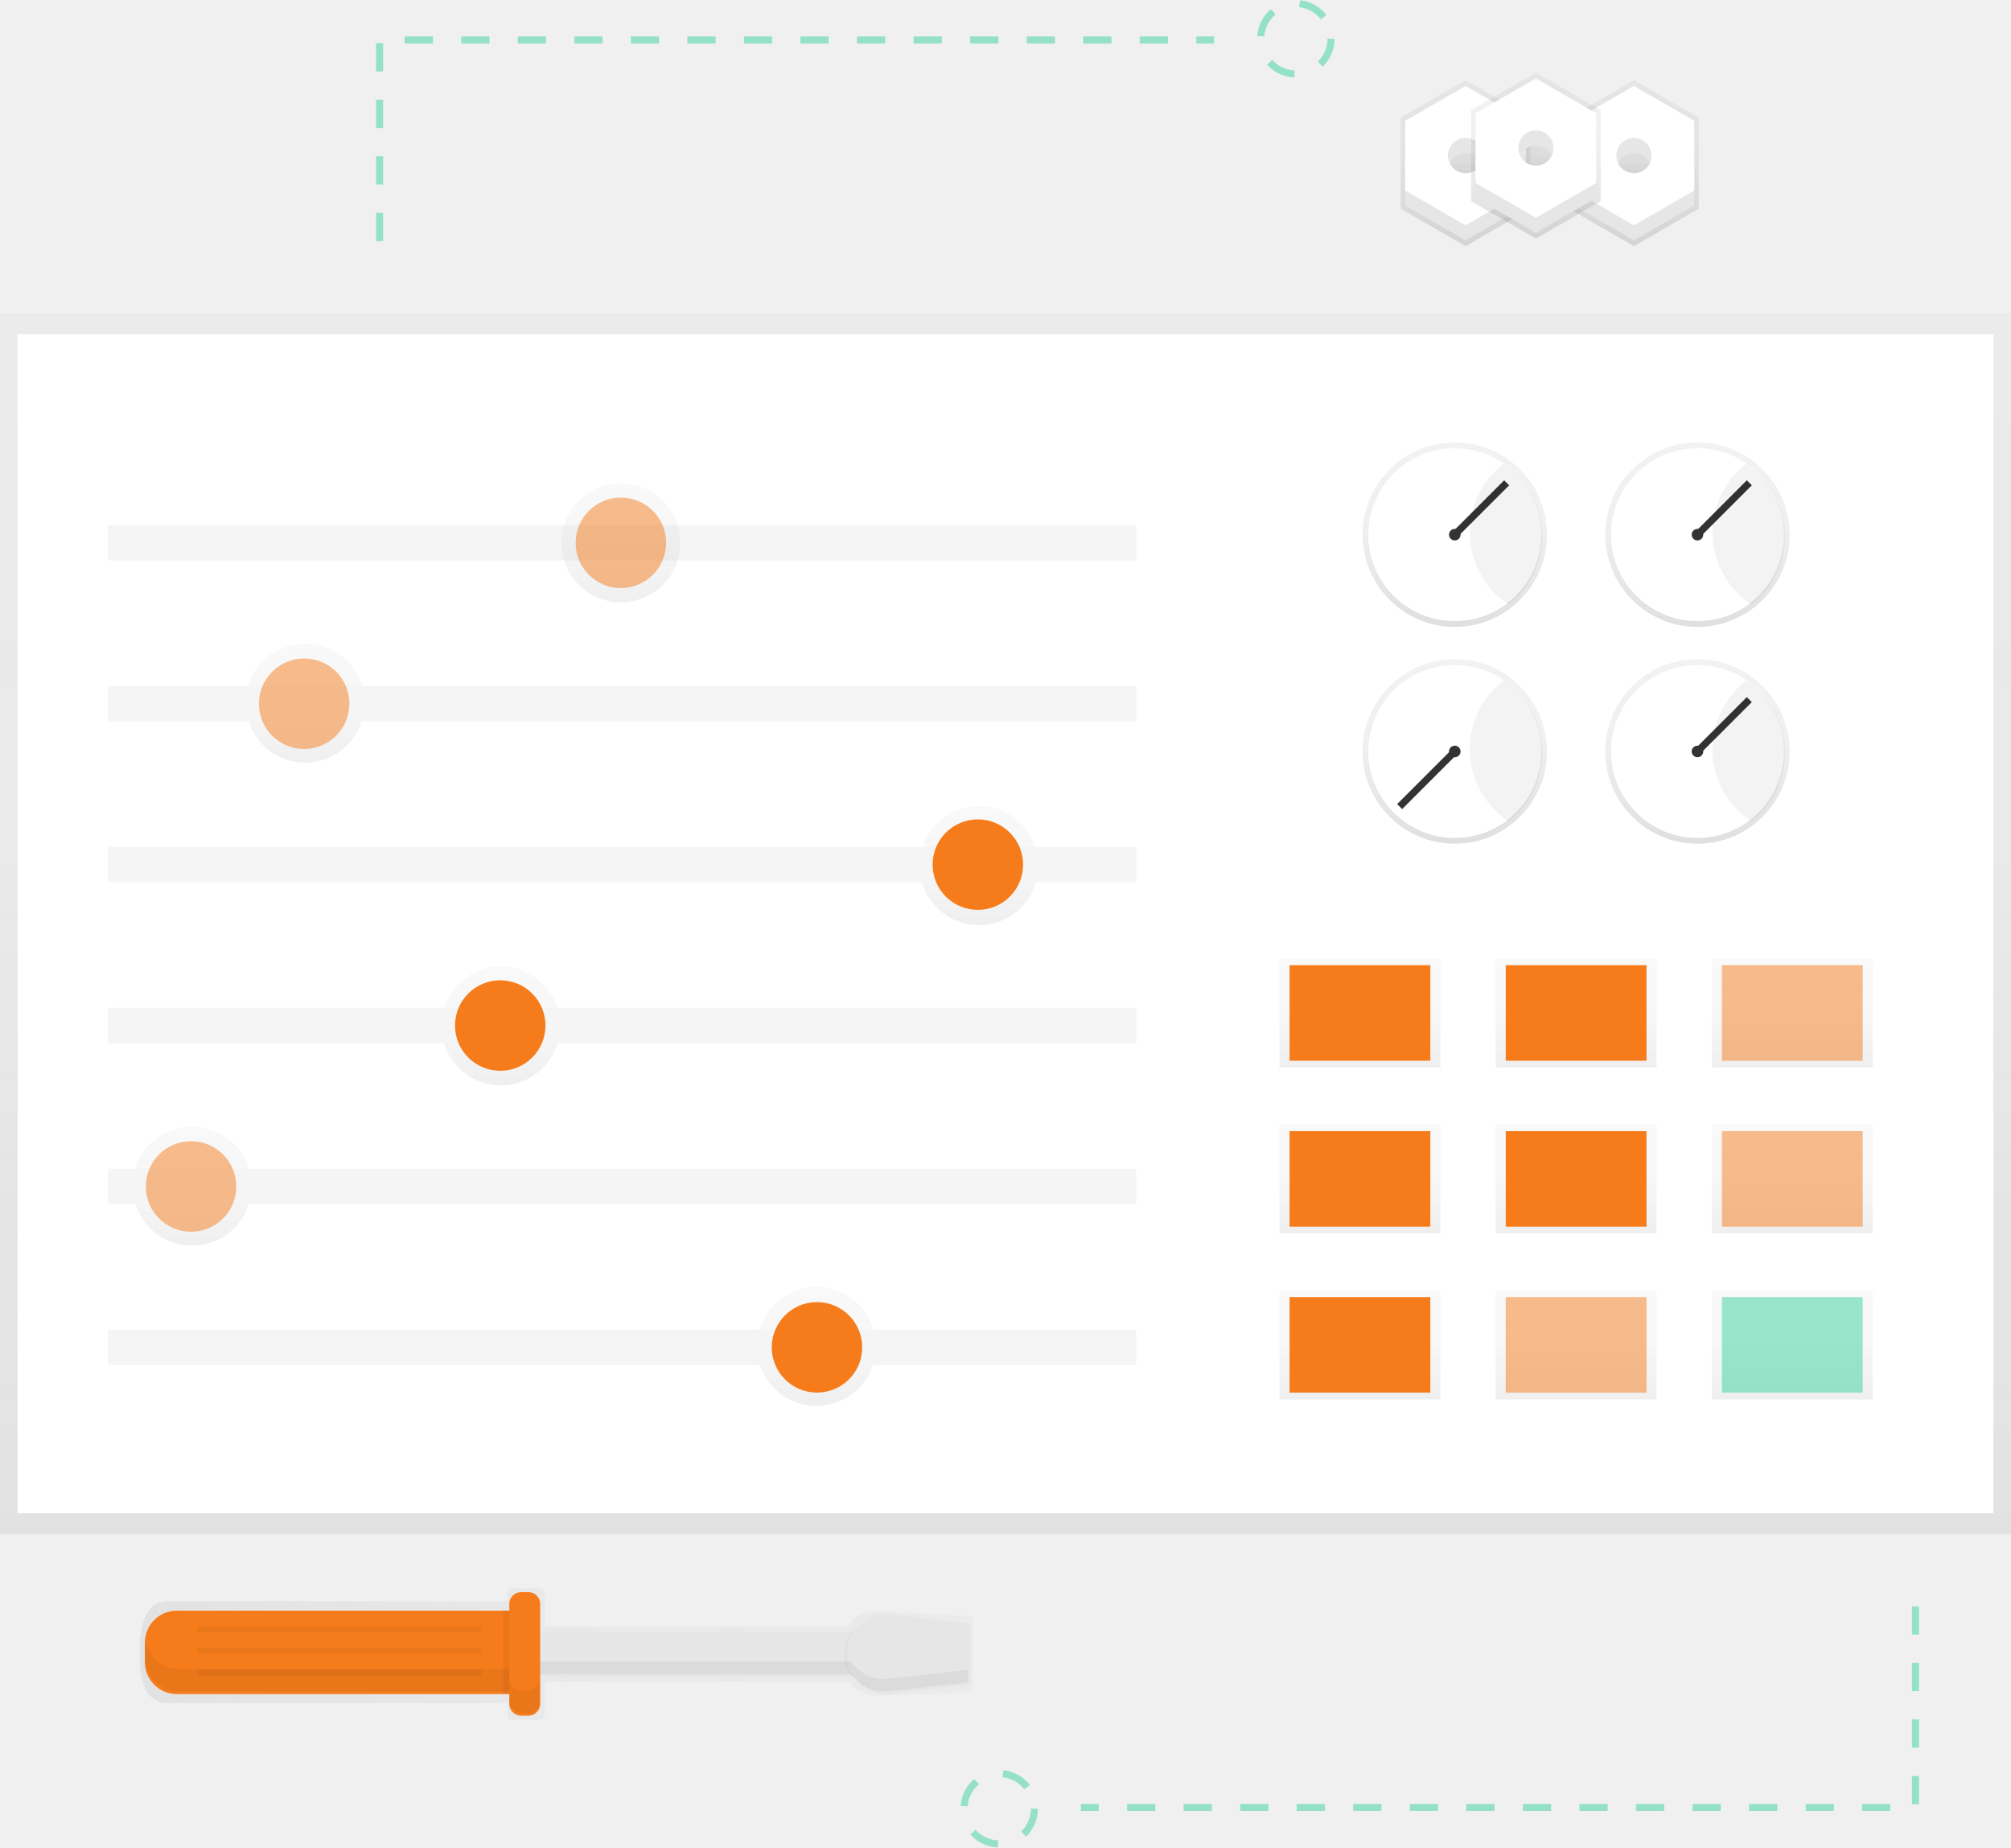
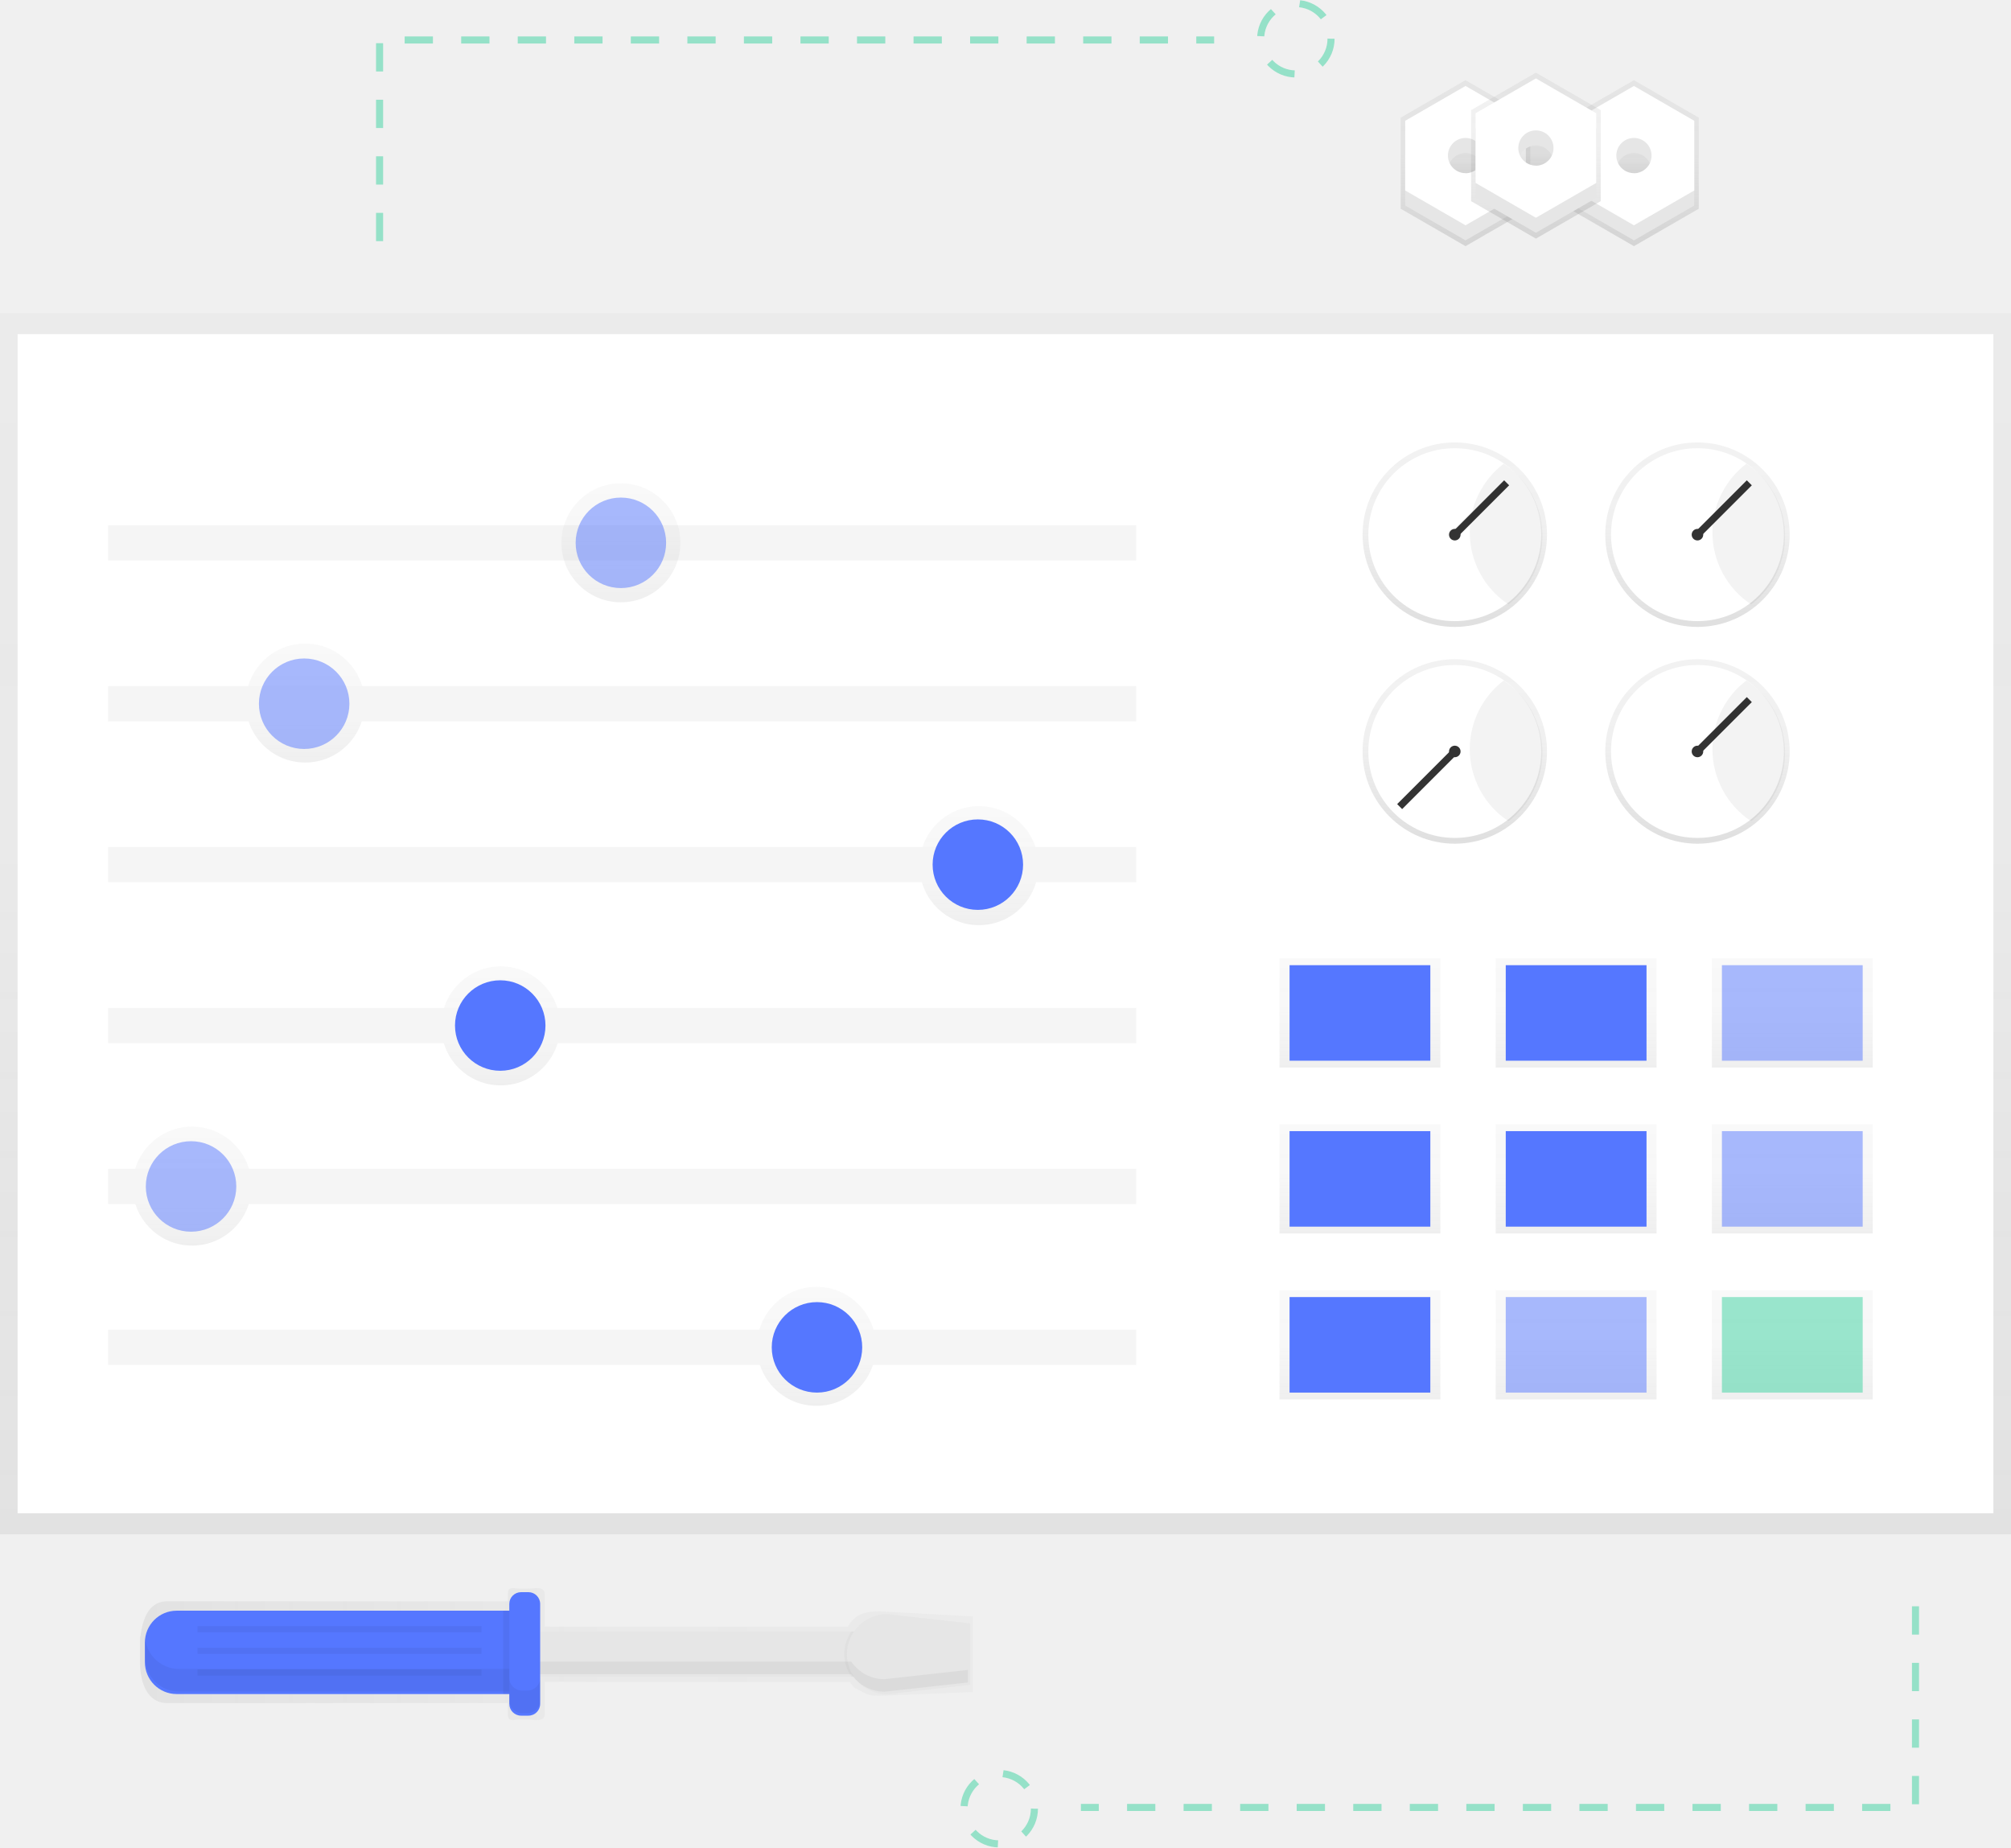
<svg xmlns="http://www.w3.org/2000/svg" xmlns:xlink="http://www.w3.org/1999/xlink" id="9e4787ba-e528-4d3f-a0d4-d0ed05e36a23" data-name="Layer 1" width="853.55" height="784" viewBox="0 0 853.55 784">
  <defs>
    <linearGradient id="9104918b-1b06-4aab-a9e3-ee1f1e968603" x1="426.78" y1="651.11" x2="426.78" y2="132.89" gradientUnits="userSpaceOnUse">
      <stop offset="0" stop-color="gray" stop-opacity="0.25" />
      <stop offset="0.54" stop-color="gray" stop-opacity="0.12" />
      <stop offset="1" stop-color="gray" stop-opacity="0.1" />
    </linearGradient>
    <linearGradient id="e1516523-3b43-4cdf-a14c-9e7d8f64d469" x1="263.53" y1="255.6" x2="263.53" y2="205.12" xlink:href="#9104918b-1b06-4aab-a9e3-ee1f1e968603" />
    <linearGradient id="172acfff-28db-4bba-8b19-28ab723f14aa" x1="129.53" y1="323.6" x2="129.53" y2="273.12" xlink:href="#9104918b-1b06-4aab-a9e3-ee1f1e968603" />
    <linearGradient id="710a7686-1834-4650-96ef-eca9a3097048" x1="415.53" y1="392.6" x2="415.53" y2="342.12" xlink:href="#9104918b-1b06-4aab-a9e3-ee1f1e968603" />
    <linearGradient id="467b5878-0dea-464a-bb51-3930fc34683d" x1="212.53" y1="460.6" x2="212.53" y2="410.12" xlink:href="#9104918b-1b06-4aab-a9e3-ee1f1e968603" />
    <linearGradient id="f3a96d16-3b8a-4da5-a01c-559b0392e5cd" x1="81.53" y1="528.6" x2="81.53" y2="478.12" xlink:href="#9104918b-1b06-4aab-a9e3-ee1f1e968603" />
    <linearGradient id="f3e8d191-6d5b-4396-bf55-b83403b8f5fa" x1="346.53" y1="596.6" x2="346.53" y2="546.12" xlink:href="#9104918b-1b06-4aab-a9e3-ee1f1e968603" />
    <linearGradient id="69a4cfba-e384-4108-97de-a317d87fd5ab" x1="577.21" y1="453.04" x2="577.21" y2="406.71" xlink:href="#9104918b-1b06-4aab-a9e3-ee1f1e968603" />
    <linearGradient id="7cbd4807-f193-4eb9-a64e-7dbda1a497ee" x1="668.97" y1="453.04" x2="668.97" y2="406.71" xlink:href="#9104918b-1b06-4aab-a9e3-ee1f1e968603" />
    <linearGradient id="a49cd629-9a0f-4f51-970c-17e3b791923d" x1="760.73" y1="453.04" x2="760.73" y2="406.71" xlink:href="#9104918b-1b06-4aab-a9e3-ee1f1e968603" />
    <linearGradient id="0df78842-62cc-4e1a-b4eb-7165b67c75da" x1="577.21" y1="523.46" x2="577.21" y2="477.13" xlink:href="#9104918b-1b06-4aab-a9e3-ee1f1e968603" />
    <linearGradient id="f59bf9a0-9823-413e-b7a2-7f328843f480" x1="668.97" y1="523.46" x2="668.97" y2="477.13" xlink:href="#9104918b-1b06-4aab-a9e3-ee1f1e968603" />
    <linearGradient id="c8b3a002-36c4-4228-a025-9f67aff1870b" x1="760.73" y1="523.46" x2="760.73" y2="477.13" xlink:href="#9104918b-1b06-4aab-a9e3-ee1f1e968603" />
    <linearGradient id="28c6655a-8735-4d27-b646-32b8de137fc7" x1="577.21" y1="593.88" x2="577.21" y2="547.54" xlink:href="#9104918b-1b06-4aab-a9e3-ee1f1e968603" />
    <linearGradient id="c3dcab84-3569-499b-8256-0d506ac4c7e6" x1="668.97" y1="593.88" x2="668.97" y2="547.54" xlink:href="#9104918b-1b06-4aab-a9e3-ee1f1e968603" />
    <linearGradient id="703ca5f3-7ed9-4e5d-a2ac-72005f7ae931" x1="760.73" y1="593.88" x2="760.73" y2="547.54" xlink:href="#9104918b-1b06-4aab-a9e3-ee1f1e968603" />
    <linearGradient id="ebe75104-ae08-4ff4-9003-91cc9510fb18" x1="232.64" y1="759.95" x2="586.13" y2="759.95" xlink:href="#9104918b-1b06-4aab-a9e3-ee1f1e968603" />
    <linearGradient id="386a826f-9f90-4b2b-8140-01eb83574438" x1="693.51" y1="104.46" x2="693.51" y2="34.04" xlink:href="#9104918b-1b06-4aab-a9e3-ee1f1e968603" />
    <linearGradient id="c1c88e78-336c-46a6-bde5-02caf2c06013" x1="866.73" y1="131.87" x2="866.73" y2="122.63" xlink:href="#9104918b-1b06-4aab-a9e3-ee1f1e968603" />
    <linearGradient id="b26a0830-028c-4b48-af03-e7caa22430c5" x1="622.03" y1="104.46" x2="622.03" y2="34.04" xlink:href="#9104918b-1b06-4aab-a9e3-ee1f1e968603" />
    <linearGradient id="25731e38-86a6-4815-b74c-72c61c3d16c8" x1="795.25" y1="131.87" x2="795.25" y2="122.63" xlink:href="#9104918b-1b06-4aab-a9e3-ee1f1e968603" />
    <linearGradient id="e23ff1eb-1730-4897-8569-9a524a71230b" x1="651.9" y1="101.26" x2="651.9" y2="30.84" xlink:href="#9104918b-1b06-4aab-a9e3-ee1f1e968603" />
    <linearGradient id="08e08e9d-34a7-409e-af66-513673e6be83" x1="825.12" y1="128.67" x2="825.12" y2="119.43" xlink:href="#9104918b-1b06-4aab-a9e3-ee1f1e968603" />
    <linearGradient id="5d869035-dc1d-4f8e-b1f3-2666532ef759" x1="617.47" y1="266.04" x2="617.47" y2="187.77" xlink:href="#9104918b-1b06-4aab-a9e3-ee1f1e968603" />
    <linearGradient id="82347b06-c024-4a9e-a6c3-538f6800d300" x1="720.47" y1="266.04" x2="720.47" y2="187.77" xlink:href="#9104918b-1b06-4aab-a9e3-ee1f1e968603" />
    <linearGradient id="ad6e7ba4-d5b5-43e5-baf4-e6e575086bfd" x1="617.47" y1="358.04" x2="617.47" y2="279.77" xlink:href="#9104918b-1b06-4aab-a9e3-ee1f1e968603" />
    <linearGradient id="810b9c3d-2f35-42cb-bc28-0e7919250191" x1="720.47" y1="358.04" x2="720.47" y2="279.77" xlink:href="#9104918b-1b06-4aab-a9e3-ee1f1e968603" />
  </defs>
  <rect y="132.89" width="853.55" height="518.22" opacity="0.5" fill="url(#9104918b-1b06-4aab-a9e3-ee1f1e968603)" />
  <rect x="7.47" y="141.8" width="838.61" height="500.39" fill="#fff" />
  <rect x="45.88" y="222.89" width="436.38" height="14.94" fill="#f5f5f5" />
  <circle cx="263.53" cy="230.36" r="25.24" opacity="0.5" fill="url(#e1516523-3b43-4cdf-a14c-9e7d8f64d469)" />
  <circle cx="129.53" cy="298.36" r="25.24" opacity="0.5" fill="url(#172acfff-28db-4bba-8b19-28ab723f14aa)" />
  <circle cx="415.53" cy="367.36" r="25.24" opacity="0.5" fill="url(#710a7686-1834-4650-96ef-eca9a3097048)" />
  <circle cx="212.53" cy="435.36" r="25.24" opacity="0.5" fill="url(#467b5878-0dea-464a-bb51-3930fc34683d)" />
  <circle cx="81.53" cy="503.36" r="25.24" opacity="0.5" fill="url(#f3a96d16-3b8a-4da5-a01c-559b0392e5cd)" />
  <circle cx="346.53" cy="571.36" r="25.24" opacity="0.5" fill="url(#f3e8d191-6d5b-4396-bf55-b83403b8f5fa)" />
-   <circle cx="263.53" cy="230.36" r="19.2" fill="#f67c1b" opacity="0.5" />
+   <circle cx="263.53" cy="230.36" r="19.2" fill="#57f" opacity="0.5" />
  <rect x="45.88" y="291.17" width="436.38" height="14.94" fill="#f5f5f5" />
-   <circle cx="129.1" cy="298.64" r="19.2" fill="#f67c1b" opacity="0.5" />
+   <circle cx="129.1" cy="298.64" r="19.2" fill="#57f" opacity="0.5" />
  <rect x="45.88" y="359.46" width="436.38" height="14.94" fill="#f5f5f5" />
-   <circle cx="415.04" cy="366.93" r="19.2" fill="#f67c1b" />
+   <circle cx="415.04" cy="366.93" r="19.2" fill="#57f" />
  <rect x="45.88" y="427.74" width="436.38" height="14.94" fill="#f5f5f5" />
-   <circle cx="212.32" cy="435.21" r="19.2" fill="#f67c1b" />
+   <circle cx="212.32" cy="435.21" r="19.2" fill="#57f" />
  <rect x="45.88" y="496.03" width="436.38" height="14.94" fill="#f5f5f5" />
-   <circle cx="81.09" cy="503.5" r="19.2" fill="#f67c1b" opacity="0.5" />
+   <circle cx="81.09" cy="503.5" r="19.2" fill="#57f" opacity="0.5" />
  <rect x="45.88" y="564.31" width="436.38" height="14.94" fill="#f5f5f5" />
-   <circle cx="346.76" cy="571.78" r="19.2" fill="#f67c1b" />
+   <circle cx="346.76" cy="571.78" r="19.2" fill="#57f" />
  <rect x="543.07" y="406.71" width="68.28" height="46.34" opacity="0.5" fill="url(#69a4cfba-e384-4108-97de-a317d87fd5ab)" />
  <rect x="634.83" y="406.71" width="68.28" height="46.34" opacity="0.5" fill="url(#7cbd4807-f193-4eb9-a64e-7dbda1a497ee)" />
  <rect x="726.59" y="406.71" width="68.28" height="46.34" opacity="0.5" fill="url(#a49cd629-9a0f-4f51-970c-17e3b791923d)" />
  <rect x="543.07" y="477.13" width="68.28" height="46.34" opacity="0.5" fill="url(#0df78842-62cc-4e1a-b4eb-7165b67c75da)" />
  <rect x="634.83" y="477.13" width="68.28" height="46.34" opacity="0.5" fill="url(#f59bf9a0-9823-413e-b7a2-7f328843f480)" />
  <rect x="726.59" y="477.13" width="68.28" height="46.34" opacity="0.5" fill="url(#c8b3a002-36c4-4228-a025-9f67aff1870b)" />
  <rect x="543.07" y="547.54" width="68.28" height="46.34" opacity="0.5" fill="url(#28c6655a-8735-4d27-b646-32b8de137fc7)" />
  <rect x="634.83" y="547.54" width="68.28" height="46.34" opacity="0.5" fill="url(#c3dcab84-3569-499b-8256-0d506ac4c7e6)" />
  <rect x="726.59" y="547.54" width="68.28" height="46.34" opacity="0.5" fill="url(#703ca5f3-7ed9-4e5d-a2ac-72005f7ae931)" />
-   <rect x="547.34" y="409.6" width="59.75" height="40.54" fill="#f67c1b" />
-   <rect x="639.1" y="409.6" width="59.75" height="40.54" fill="#f67c1b" />
-   <rect x="730.85" y="409.6" width="59.75" height="40.54" fill="#f67c1b" opacity="0.5" />
-   <rect x="547.34" y="480.02" width="59.75" height="40.54" fill="#f67c1b" />
-   <rect x="639.1" y="480.02" width="59.75" height="40.54" fill="#f67c1b" />
-   <rect x="730.85" y="480.02" width="59.75" height="40.54" fill="#f67c1b" opacity="0.5" />
-   <rect x="547.34" y="550.44" width="59.75" height="40.54" fill="#f67c1b" />
-   <rect x="639.1" y="550.44" width="59.75" height="40.54" fill="#f67c1b" opacity="0.5" />
+   <rect x="547.34" y="409.6" width="59.75" height="40.54" fill="#57f" />
+   <rect x="639.1" y="409.6" width="59.75" height="40.54" fill="#57f" />
+   <rect x="730.85" y="409.6" width="59.75" height="40.54" fill="#57f" opacity="0.5" />
+   <rect x="547.34" y="480.02" width="59.75" height="40.54" fill="#57f" />
+   <rect x="639.1" y="480.02" width="59.75" height="40.54" fill="#57f" />
+   <rect x="730.85" y="480.02" width="59.75" height="40.54" fill="#57f" opacity="0.5" />
+   <rect x="547.34" y="550.44" width="59.75" height="40.54" fill="#57f" />
+   <rect x="639.1" y="550.44" width="59.75" height="40.54" fill="#57f" opacity="0.5" />
  <rect x="730.85" y="550.44" width="59.75" height="40.54" fill="#3ad29f" opacity="0.5" />
  <path d="M546.65,741.81c-6,0-10.45,1-13.61,6.5H404.4V734.45c0-3.6-4.6-2.25-7.63-2.25h-2.51c-3,0-5.5-1.35-5.5,2.25v3.09H244.28c-7.48,0-10.45,6.56-11.47,15.09,0-.22-.06-.43-.08-.65-.05.61-.08,1.23-.08,1.85v9.33c0,9.72,3.44,17.59,11.64,17.59H388.77v4.69c0,3.6,2.46,2.25,5.5,2.25h2.51c3,0,7.63,1.35,7.63-2.25V771.76H533.84a20,20,0,0,0,1.94,2.44c5.54,2.81,5.62,3.43,10.69,3.43l39.66-1.6V744Z" transform="translate(-173.22 -58)" opacity="0.5" fill="url(#ebe75104-ae08-4ff4-9003-91cc9510fb18)" />
  <rect x="166.44" y="692.34" width="198.45" height="19.2" fill="#e6e6e6" />
  <path d="M531.58,759.95h0a17,17,0,0,0,3,9.6h2.5v-19.2h-2.5A17,17,0,0,0,531.58,759.95Z" transform="translate(-173.22 -58)" opacity="0.03" />
  <path d="M585.06,773,549.68,777a17,17,0,0,1-17-17h0a17,17,0,0,1,17-17l35.38,3.93Z" transform="translate(-173.22 -58)" fill="#e6e6e6" />
  <path d="M534.55,763.15h-196v5.33h196a17,17,0,0,0,14.07,7.43L584,772v-5.33l-35.38,3.93A17,17,0,0,1,534.55,763.15Z" transform="translate(-173.22 -58)" opacity="0.05" />
-   <path d="M75,683.53H218.79a0,0,0,0,1,0,0v35.38a0,0,0,0,1,0,0H75a13.5,13.5,0,0,1-13.5-13.5V697A13.5,13.5,0,0,1,75,683.53Z" fill="#f67c1b" />
-   <rect x="216.17" y="675.67" width="13.1" height="52.41" rx="5" ry="5" fill="#f67c1b" />
+   <path d="M75,683.53H218.79a0,0,0,0,1,0,0v35.38a0,0,0,0,1,0,0H75a13.5,13.5,0,0,1-13.5-13.5V697A13.5,13.5,0,0,1,75,683.53Z" fill="#57f" />
+   <rect x="216.17" y="675.67" width="13.1" height="52.41" rx="5" ry="5" fill="#57f" />
  <rect x="213.55" y="683.53" width="2.62" height="35.38" opacity="0.05" />
  <rect x="83.82" y="690.08" width="120.55" height="2.62" opacity="0.05" />
  <rect x="83.82" y="699.25" width="120.55" height="2.62" opacity="0.05" />
  <rect x="83.82" y="708.43" width="120.55" height="2.62" opacity="0.05" />
  <path d="M397.16,775.41h-2.43a5.33,5.33,0,0,1-5.33-5.33v-3.84H249.17a14.4,14.4,0,0,1-14.32-12.89,14.56,14.56,0,0,0-.08,1.52v6.57a14.4,14.4,0,0,0,14.4,14.4H389.39v3.84a5.33,5.33,0,0,0,5.33,5.33h2.43a5.33,5.33,0,0,0,5.33-5.33v-9.6A5.33,5.33,0,0,1,397.16,775.41Z" transform="translate(-173.22 -58)" opacity="0.05" />
  <polygon points="693.51 34.04 666 49.93 666 56.8 666 81.7 666 88.58 693.51 104.46 721.02 88.58 721.02 81.7 721.02 56.8 721.02 49.93 693.51 34.04" fill="url(#386a826f-9f90-4b2b-8140-01eb83574438)" />
  <path d="M866.73,131.87a8.08,8.08,0,0,1-7.3-4.62,8.08,8.08,0,0,1,14.6,0A8.08,8.08,0,0,1,866.73,131.87Z" transform="translate(-173.22 -58)" opacity="0.5" fill="url(#c1c88e78-336c-46a6-bde5-02caf2c06013)" />
  <path d="M866.73,100.88l-25.61,14.78v29.57L866.73,160l25.61-14.78V115.67Zm0,37a7.47,7.47,0,1,1,7.47-7.47A7.47,7.47,0,0,1,866.73,137.92Z" transform="translate(-173.22 -58)" fill="#e6e6e6" />
  <path d="M866.73,94.48l-25.61,14.78v29.57l25.61,14.78,25.61-14.78V109.27Zm0,37A7.47,7.47,0,1,1,874.2,124,7.47,7.47,0,0,1,866.73,131.52Z" transform="translate(-173.22 -58)" fill="#fff" />
  <polygon points="622.03 34.04 594.51 49.93 594.51 56.8 594.51 81.7 594.51 88.58 622.03 104.46 649.54 88.58 649.54 81.7 649.54 56.8 649.54 49.93 622.03 34.04" fill="url(#b26a0830-028c-4b48-af03-e7caa22430c5)" />
  <path d="M795.25,131.87a8.08,8.08,0,0,1-7.3-4.62,8.08,8.08,0,0,1,14.6,0A8.08,8.08,0,0,1,795.25,131.87Z" transform="translate(-173.22 -58)" opacity="0.5" fill="url(#25731e38-86a6-4815-b74c-72c61c3d16c8)" />
  <path d="M795.25,100.88l-25.61,14.78v29.57L795.25,160l25.61-14.78V115.67Zm0,37a7.47,7.47,0,1,1,7.47-7.47A7.47,7.47,0,0,1,795.25,137.92Z" transform="translate(-173.22 -58)" fill="#e6e6e6" />
  <path d="M795.25,94.48l-25.61,14.78v29.57l25.61,14.78,25.61-14.78V109.27Zm0,37a7.47,7.47,0,1,1,7.47-7.47A7.47,7.47,0,0,1,795.25,131.52Z" transform="translate(-173.22 -58)" fill="#fff" />
  <polygon points="651.9 30.84 624.39 46.73 624.39 53.6 624.39 78.5 624.39 85.37 651.9 101.26 679.41 85.37 679.41 78.5 679.41 53.6 679.41 46.73 651.9 30.84" fill="url(#e23ff1eb-1730-4897-8569-9a524a71230b)" />
  <path d="M825.12,128.67a8.08,8.08,0,0,1-7.3-4.62,8.08,8.08,0,0,1,14.6,0A8.08,8.08,0,0,1,825.12,128.67Z" transform="translate(-173.22 -58)" opacity="0.5" fill="url(#08e08e9d-34a7-409e-af66-513673e6be83)" />
  <path d="M825.12,97.68l-25.61,14.78V142l25.61,14.78L850.73,142V112.47Zm0,37a7.47,7.47,0,1,1,7.47-7.47A7.47,7.47,0,0,1,825.12,134.72Z" transform="translate(-173.22 -58)" fill="#e6e6e6" />
  <path d="M825.12,91.28l-25.61,14.78v29.57l25.61,14.78,25.61-14.78V106.07Zm0,37a7.47,7.47,0,1,1,7.47-7.47A7.47,7.47,0,0,1,825.12,128.32Z" transform="translate(-173.22 -58)" fill="#fff" />
  <polyline points="161.11 102.33 161.11 16.97 515.33 16.97" fill="none" stroke="#3ad29f" stroke-miterlimit="10" stroke-width="3" stroke-dasharray="12" opacity="0.5" />
  <circle cx="550.01" cy="16.44" r="14.94" fill="none" stroke="#3ad29f" stroke-miterlimit="10" stroke-width="3" stroke-dasharray="12" opacity="0.5" />
  <polyline points="813.01 681.67 813.01 767.03 458.78 767.03" fill="none" stroke="#3ad29f" stroke-miterlimit="10" stroke-width="3" stroke-dasharray="12" opacity="0.5" />
  <circle cx="424.11" cy="767.56" r="14.94" fill="none" stroke="#3ad29f" stroke-miterlimit="10" stroke-width="3" stroke-dasharray="12" opacity="0.5" />
  <circle cx="617.47" cy="226.9" r="39.14" fill="url(#5d869035-dc1d-4f8e-b1f3-2666532ef759)" />
  <circle cx="617.47" cy="226.9" r="36.69" fill="#fff" />
  <circle cx="617.47" cy="226.9" r="2.45" fill="#333" />
  <line x1="617.47" y1="226.9" x2="639.48" y2="204.89" fill="none" stroke="#333" stroke-miterlimit="10" stroke-width="3" />
  <path d="M797.05,283.92a36.65,36.65,0,0,0,16.44,30.59,36.68,36.68,0,0,0-2.05-59.71A36.62,36.62,0,0,0,797.05,283.92Z" transform="translate(-173.22 -58)" opacity="0.05" />
  <circle cx="720.47" cy="226.9" r="39.14" fill="url(#82347b06-c024-4a9e-a6c3-538f6800d300)" />
  <circle cx="720.47" cy="226.9" r="36.69" fill="#fff" />
  <circle cx="720.47" cy="226.9" r="2.45" fill="#333" />
  <line x1="720.47" y1="226.9" x2="742.48" y2="204.89" fill="none" stroke="#333" stroke-miterlimit="10" stroke-width="3" />
  <path d="M900.05,283.92a36.65,36.65,0,0,0,16.44,30.59,36.68,36.68,0,0,0-2.05-59.71A36.62,36.62,0,0,0,900.05,283.92Z" transform="translate(-173.22 -58)" opacity="0.05" />
  <circle cx="617.47" cy="318.9" r="39.14" fill="url(#ad6e7ba4-d5b5-43e5-baf4-e6e575086bfd)" />
  <circle cx="617.47" cy="318.9" r="36.69" fill="#fff" />
  <circle cx="617.47" cy="318.9" r="2.45" fill="#333" />
  <line x1="617.47" y1="318.9" x2="594.07" y2="342.3" fill="none" stroke="#333" stroke-miterlimit="10" stroke-width="3" />
  <path d="M797.05,375.92a36.65,36.65,0,0,0,16.44,30.59,36.68,36.68,0,0,0-2.05-59.71A36.62,36.62,0,0,0,797.05,375.92Z" transform="translate(-173.22 -58)" opacity="0.05" />
  <circle cx="720.47" cy="318.9" r="39.14" fill="url(#810b9c3d-2f35-42cb-bc28-0e7919250191)" />
  <circle cx="720.47" cy="318.9" r="36.69" fill="#fff" />
  <circle cx="720.47" cy="318.9" r="2.45" fill="#333" />
  <line x1="720.47" y1="318.9" x2="742.48" y2="296.89" fill="none" stroke="#333" stroke-miterlimit="10" stroke-width="3" />
  <path d="M900.05,375.92a36.65,36.65,0,0,0,16.44,30.59,36.68,36.68,0,0,0-2.05-59.71A36.62,36.62,0,0,0,900.05,375.92Z" transform="translate(-173.22 -58)" opacity="0.05" />
</svg>
